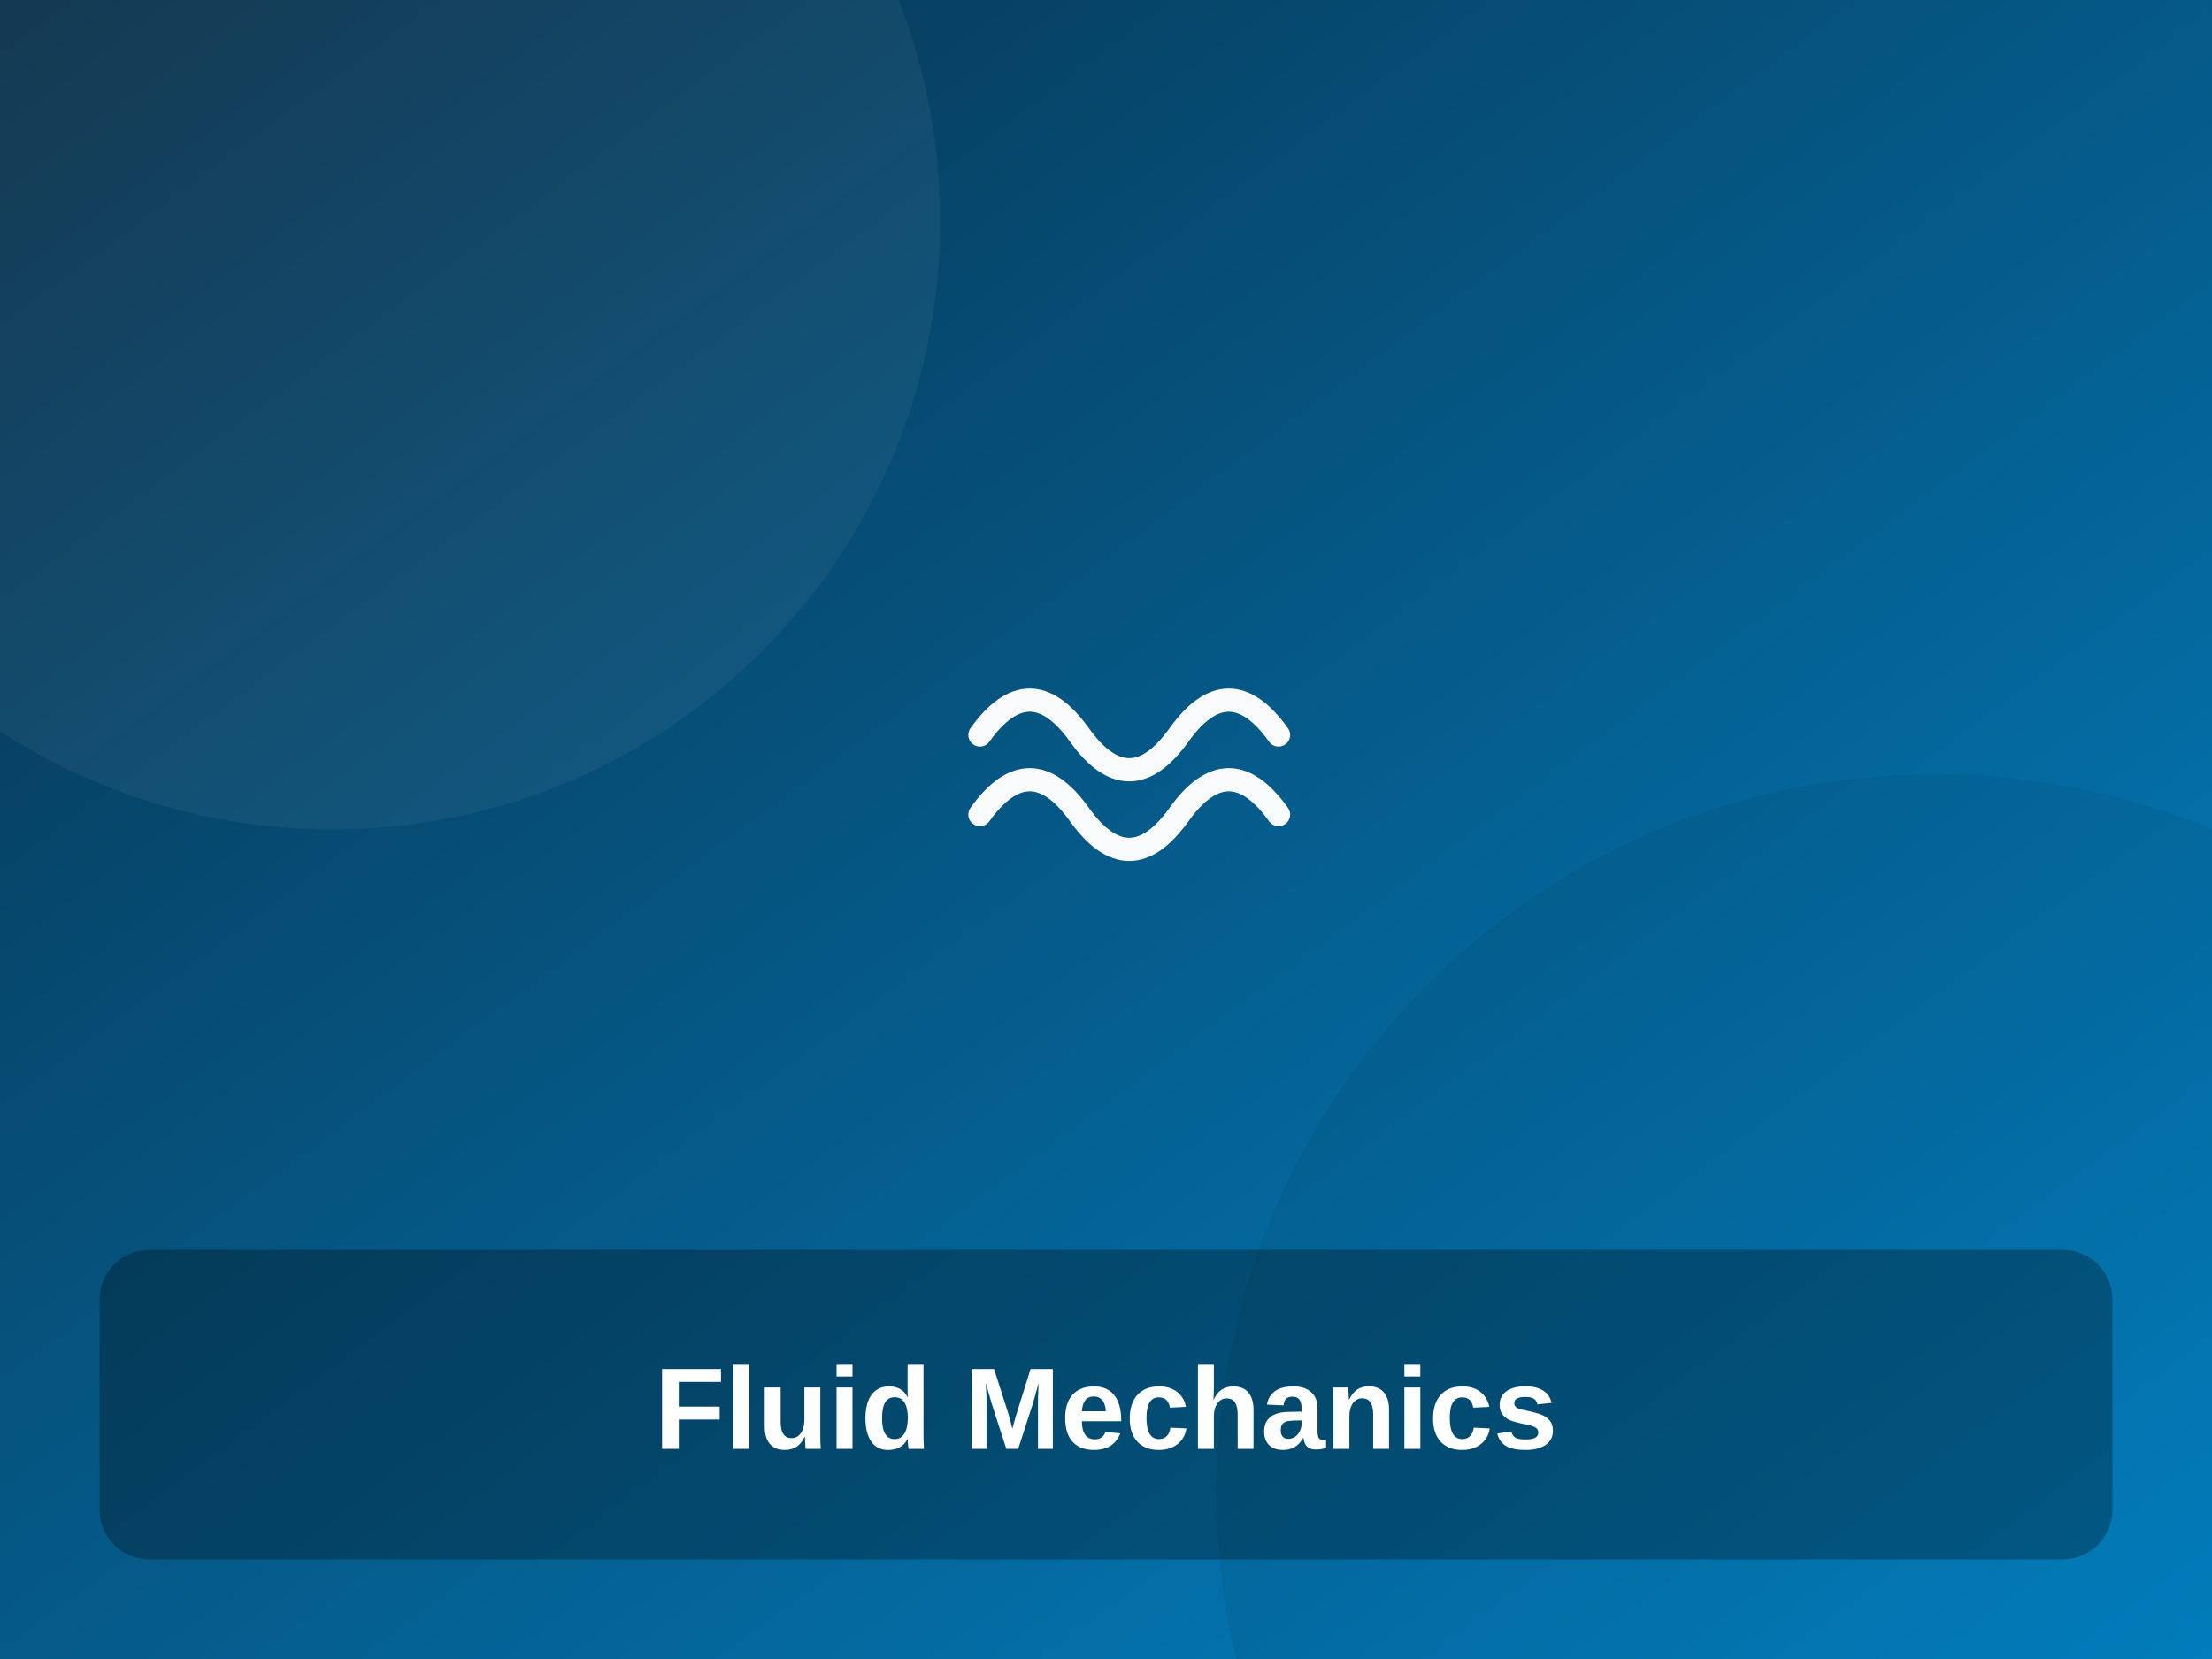
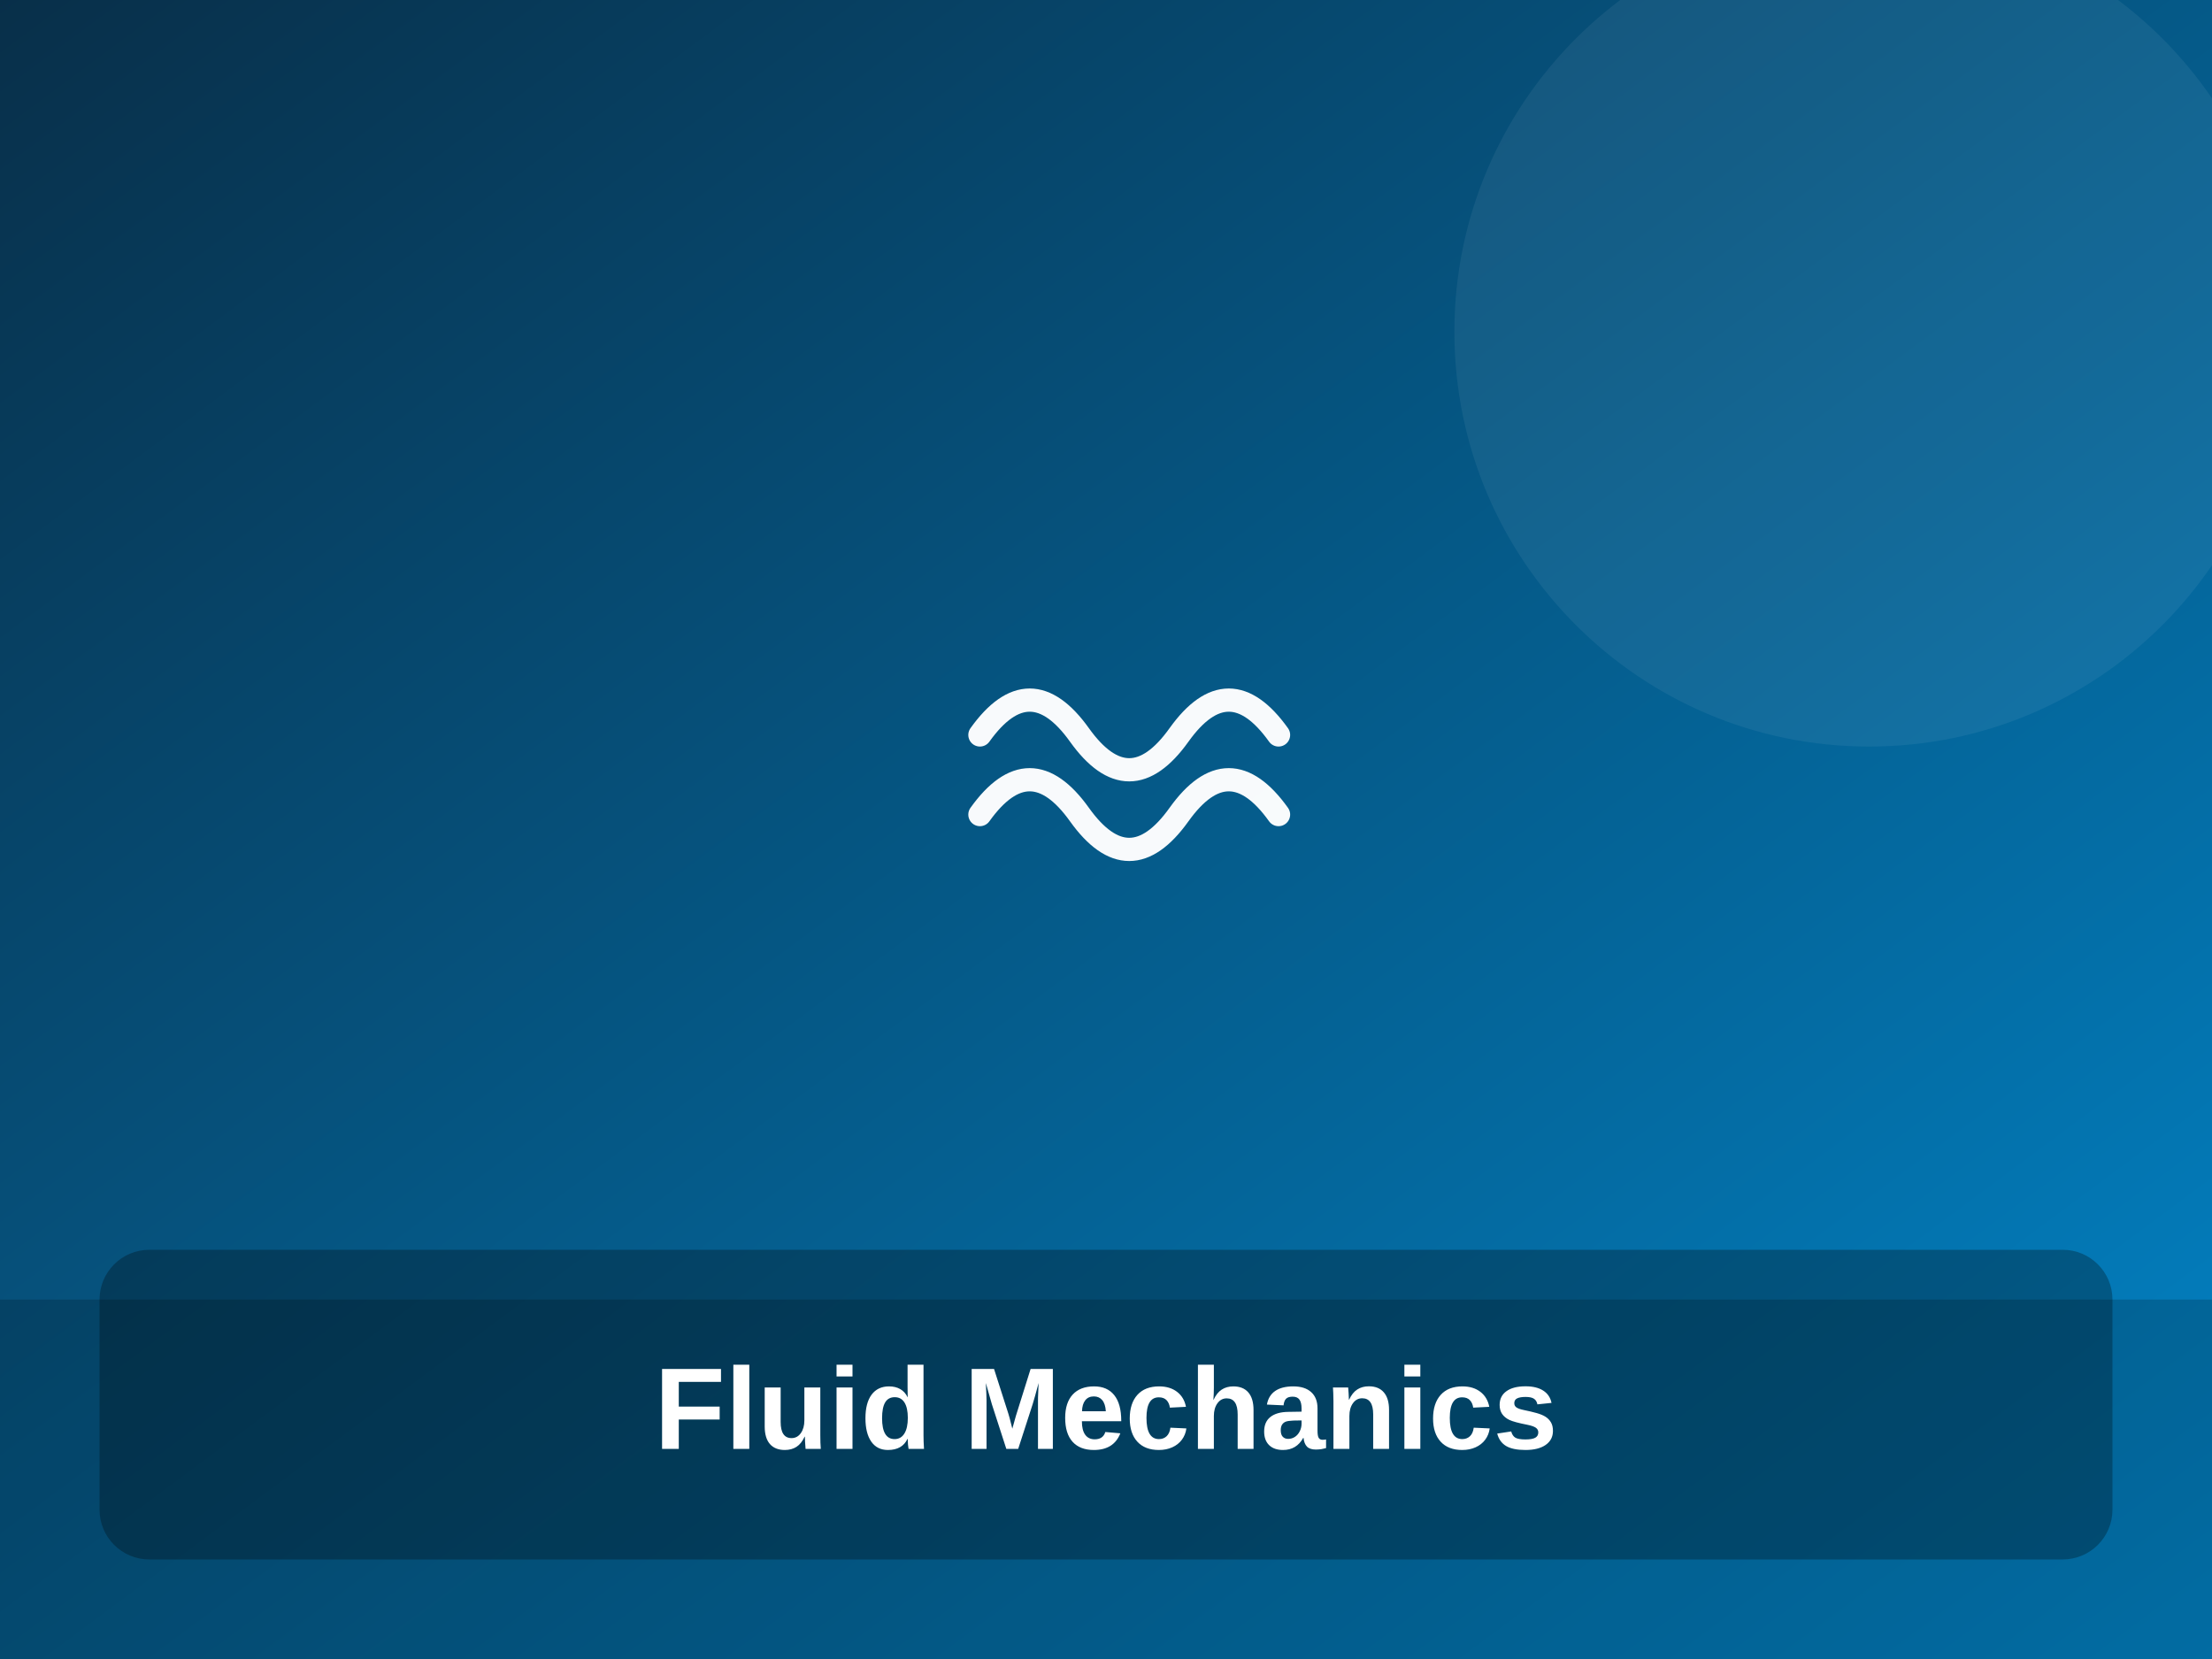
<svg xmlns="http://www.w3.org/2000/svg" width="800" height="600" viewBox="0 0 800 600">
  <defs>
    <linearGradient id="bg" x1="0" y1="0" x2="1" y2="1">
      <stop offset="0%" stop-color="#082f49" />
      <stop offset="100%" stop-color="#0284c7" />
    </linearGradient>
  </defs>
  <rect width="800" height="600" fill="url(#bg)" />
-   <rect x="0" y="0" width="800" height="600" fill="url(#bg)" opacity="0.35" />
-   <circle cx="120" cy="80" r="220" fill="#ffffff" opacity="0.05" />
-   <circle cx="700" cy="540" r="260" fill="#000000" opacity="0.06" />
+   <rect width="800" height="600" fill="url(#bg)" opacity="0.35" />
+   <circle cx="400" cy="300" r="330" fill="url(#halo)" />
+   <rect width="800" height="600" fill="url(#sheen)" />
+   <rect y="470" width="800" height="130" fill="#000000" opacity="0.18" />
+   <circle cx="676" cy="120" r="150" fill="#ffffff" opacity="0.06" />
  <g transform="translate(400,285)" opacity="0.97">
    <g transform="translate(-60,-60) scale(1.20)">
      <path d="M12 34c10-14 20-14 30 0s20 14 30 0 20-14 30 0M12 58c10-14 20-14 30 0s20 14 30 0 20-14 30 0" fill="none" stroke="#fff" stroke-width="7" stroke-linecap="round" />
    </g>
  </g>
  <rect x="36" y="452" width="728" height="112" rx="18" fill="#000000" opacity="0.28" />
  <text x="400" y="524" text-anchor="middle" fill="#ffffff" font-family="Arial, sans-serif" font-size="42" font-weight="bold">Fluid Mechanics</text>
</svg>
